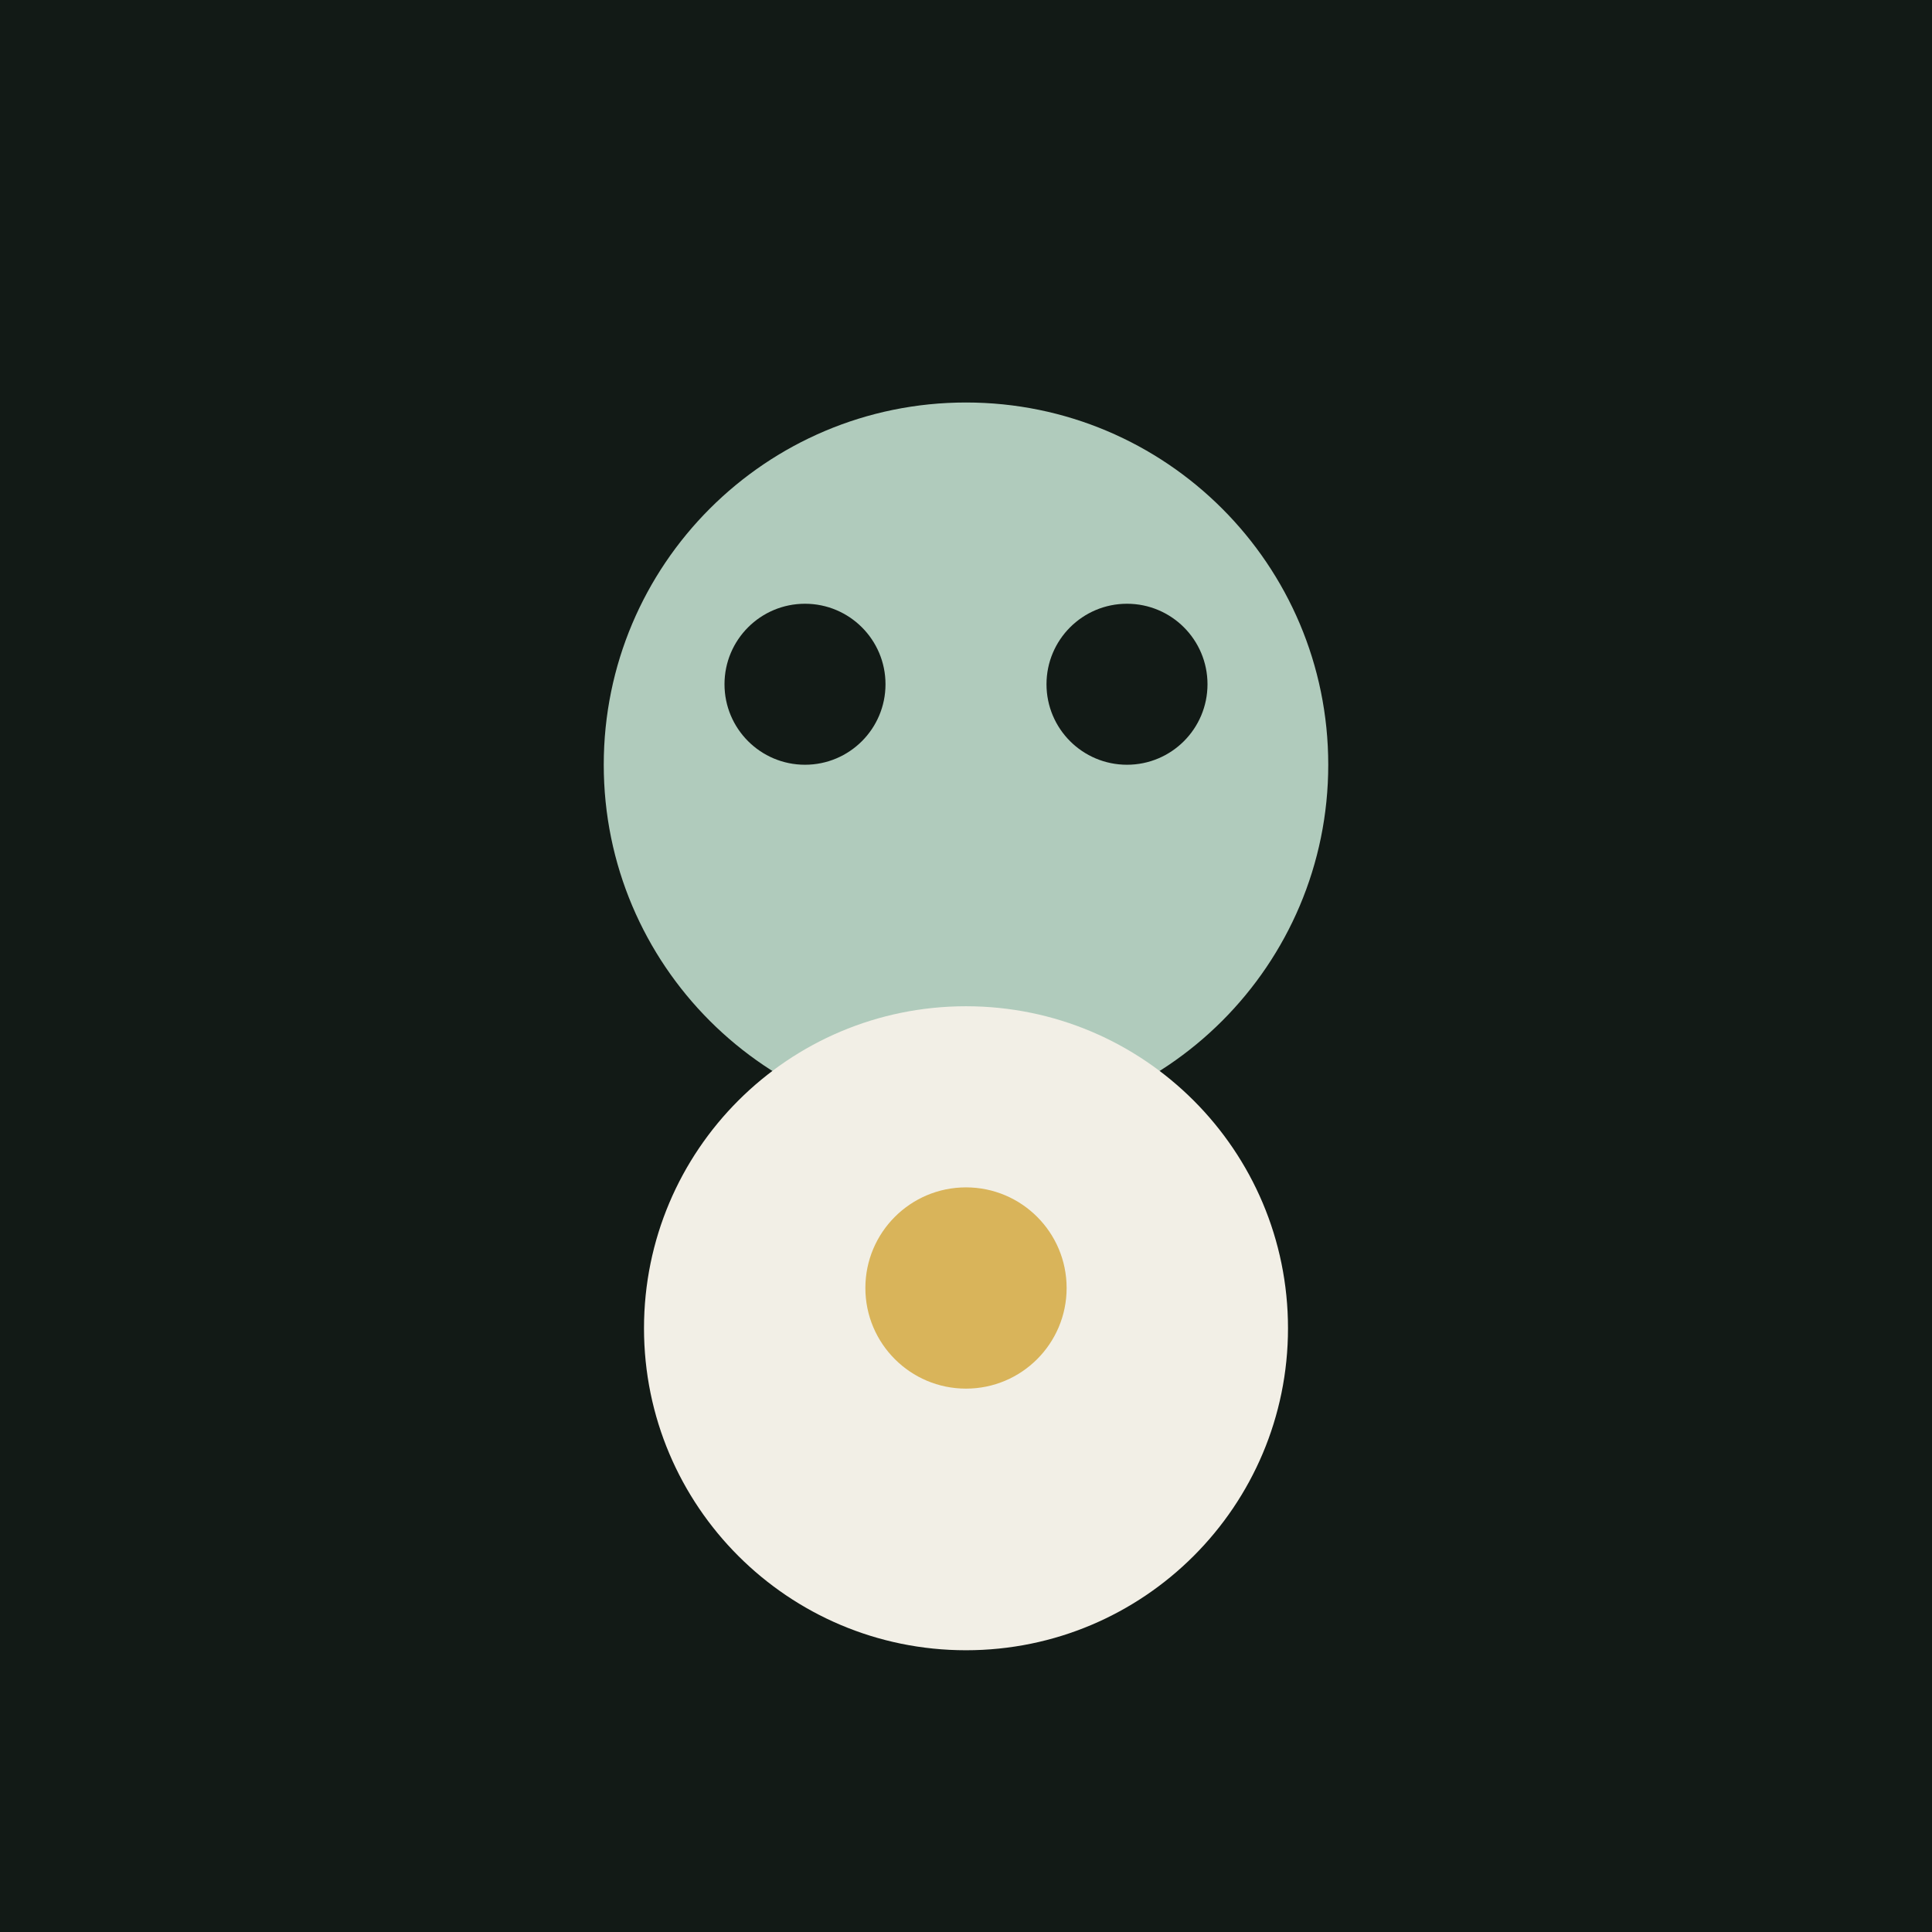
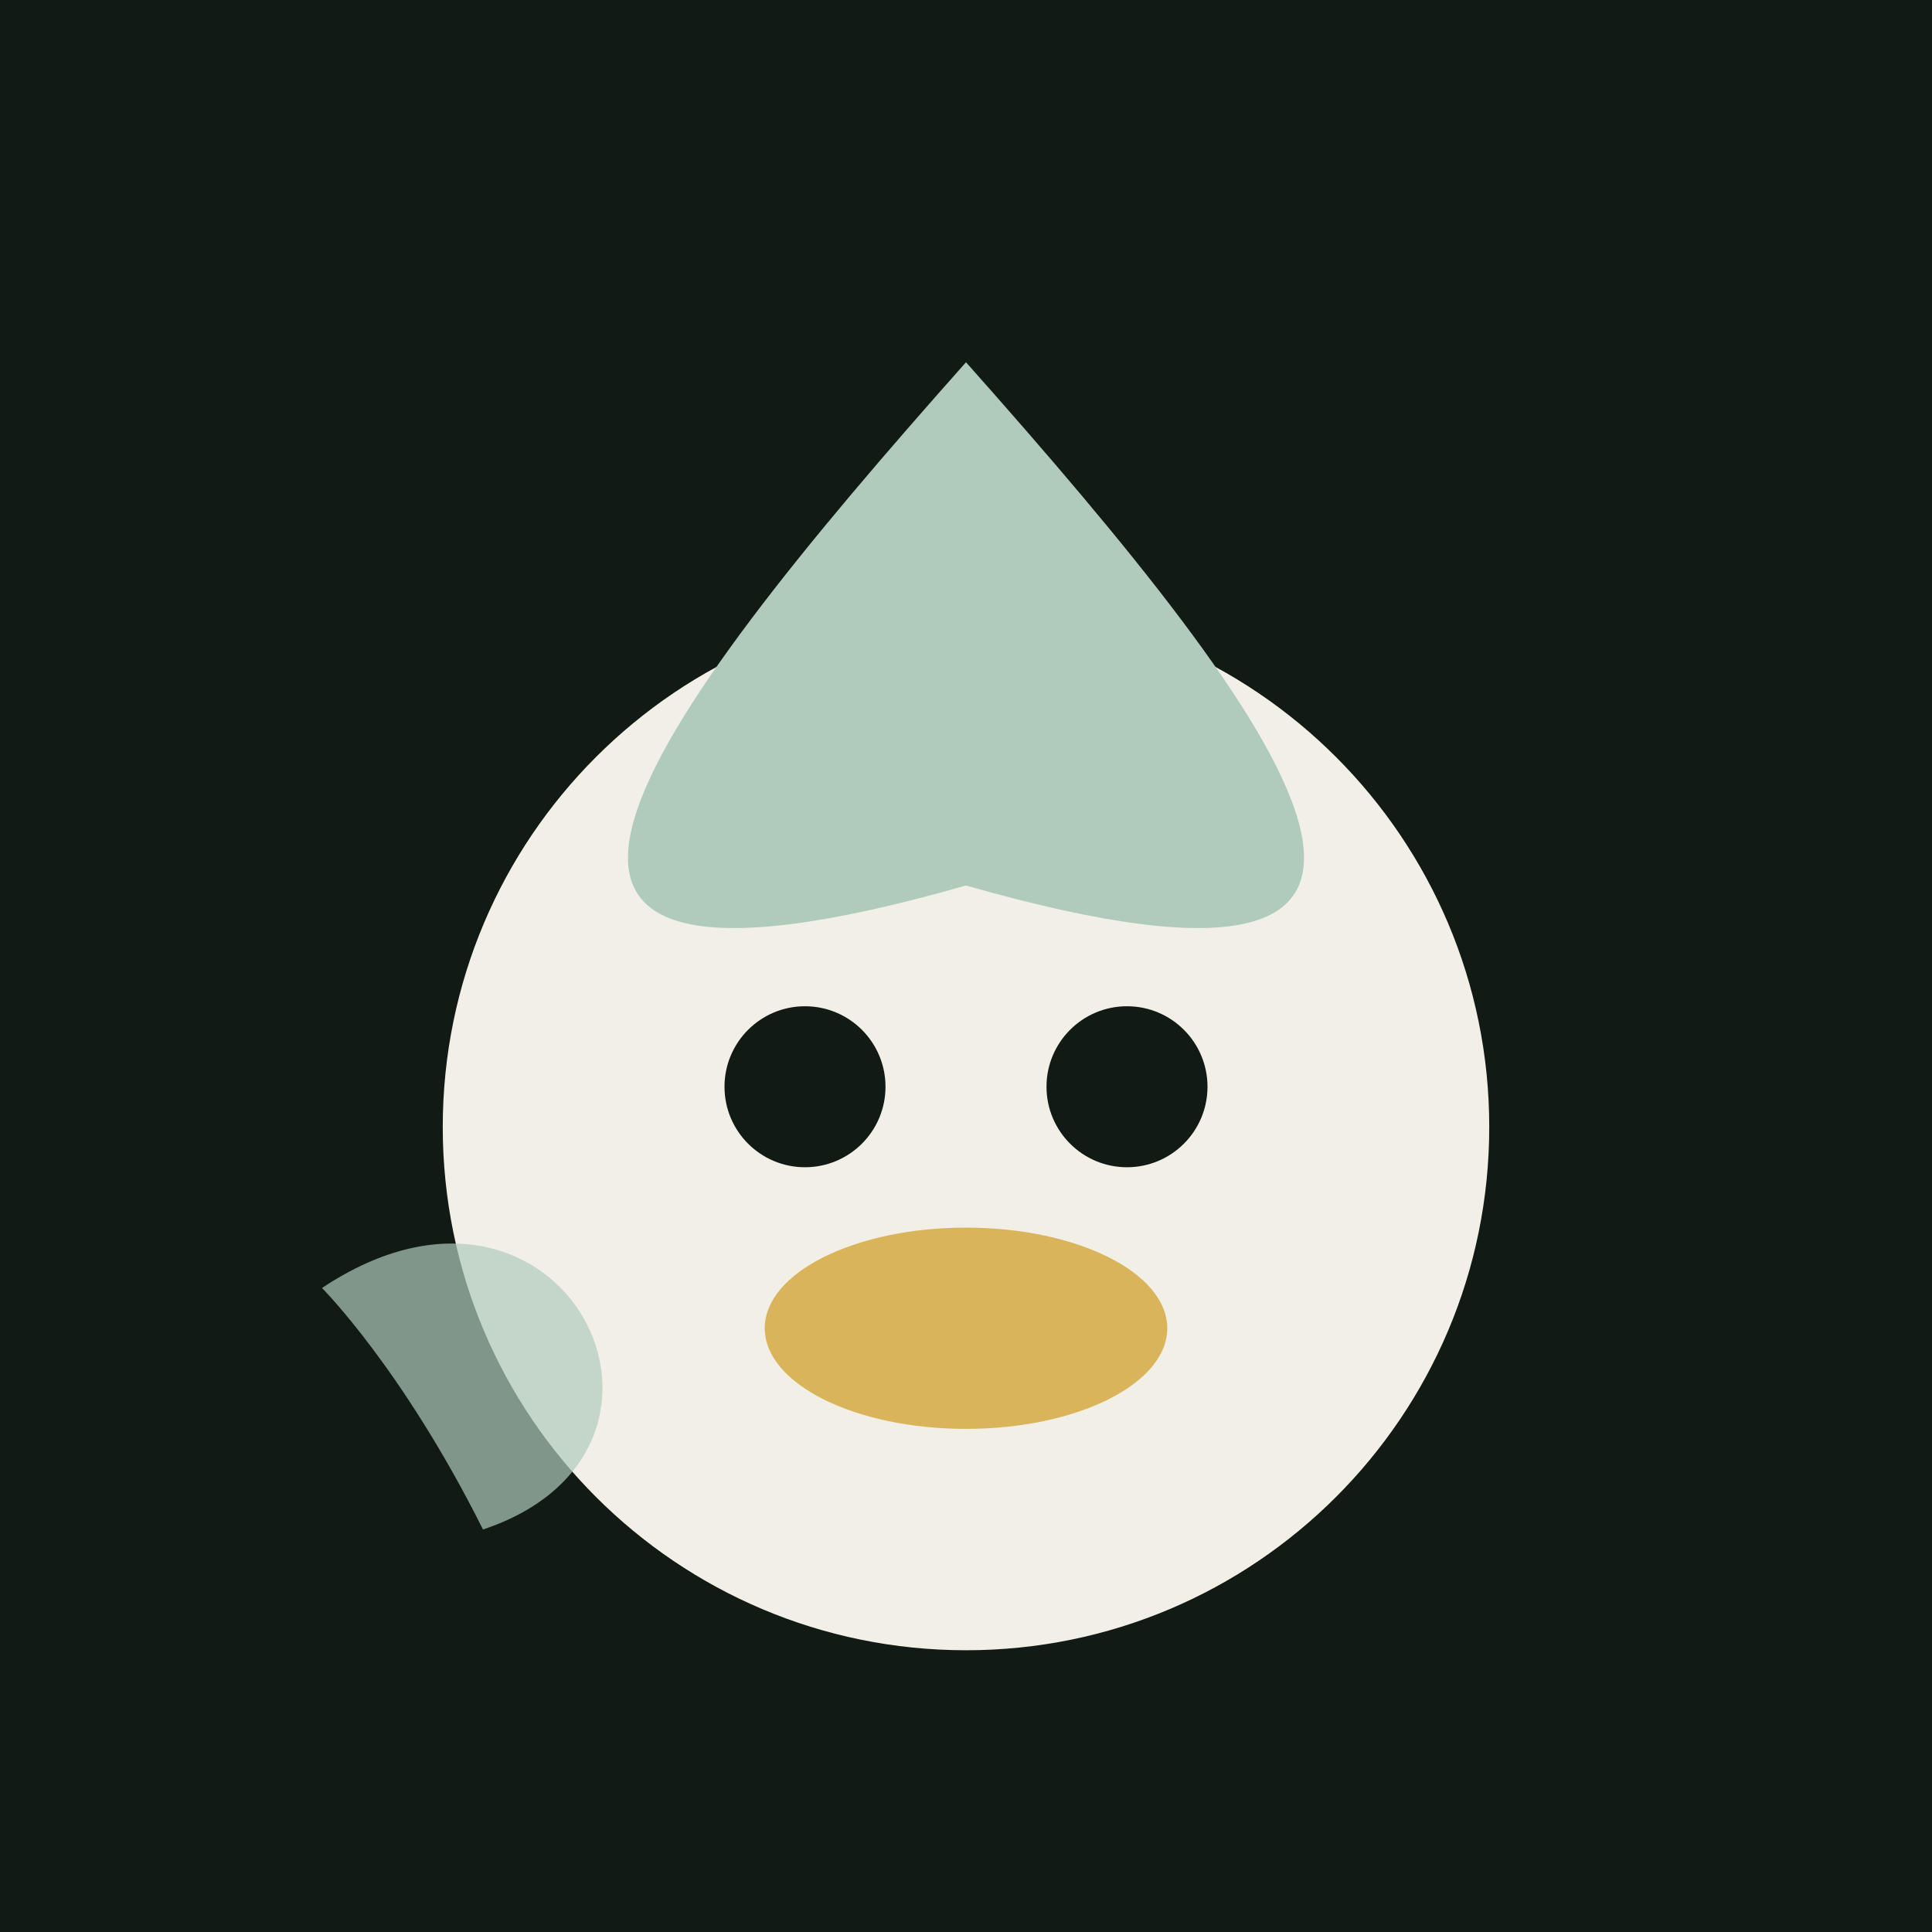
<svg xmlns="http://www.w3.org/2000/svg" viewBox="0 0 48 48" width="48" height="48">
  <rect width="48" height="48" fill="#121A16" />
-   <circle cx="24" cy="19" r="9" fill="#B0CBBC" />
-   <circle cx="24" cy="33" r="8" fill="#F2EFE6" />
-   <circle cx="20" cy="17" r="2" fill="#121A16" />
-   <circle cx="28" cy="17" r="2" fill="#121A16" />
-   <circle cx="24" cy="32" r="2.5" fill="#D9B45A" />
+   <circle cx="24" cy="28" r="13" fill="#F2EFE6" />
+   <path d="M24 9 C16 18 10 26 24 22 C38 26 32 18 24 9Z" fill="#B0CBBC" />
+   <path d="M8 32 C14 28 18 36 12 38 C10 34 8 32 8 32Z" fill="#B0CBBC" opacity="0.7" />
+   <circle cx="20" cy="27" r="2" fill="#121A16" />
+   <circle cx="28" cy="27" r="2" fill="#121A16" />
+   <ellipse cx="24" cy="33" rx="5" ry="2.5" fill="#D9B45A" />
</svg>
